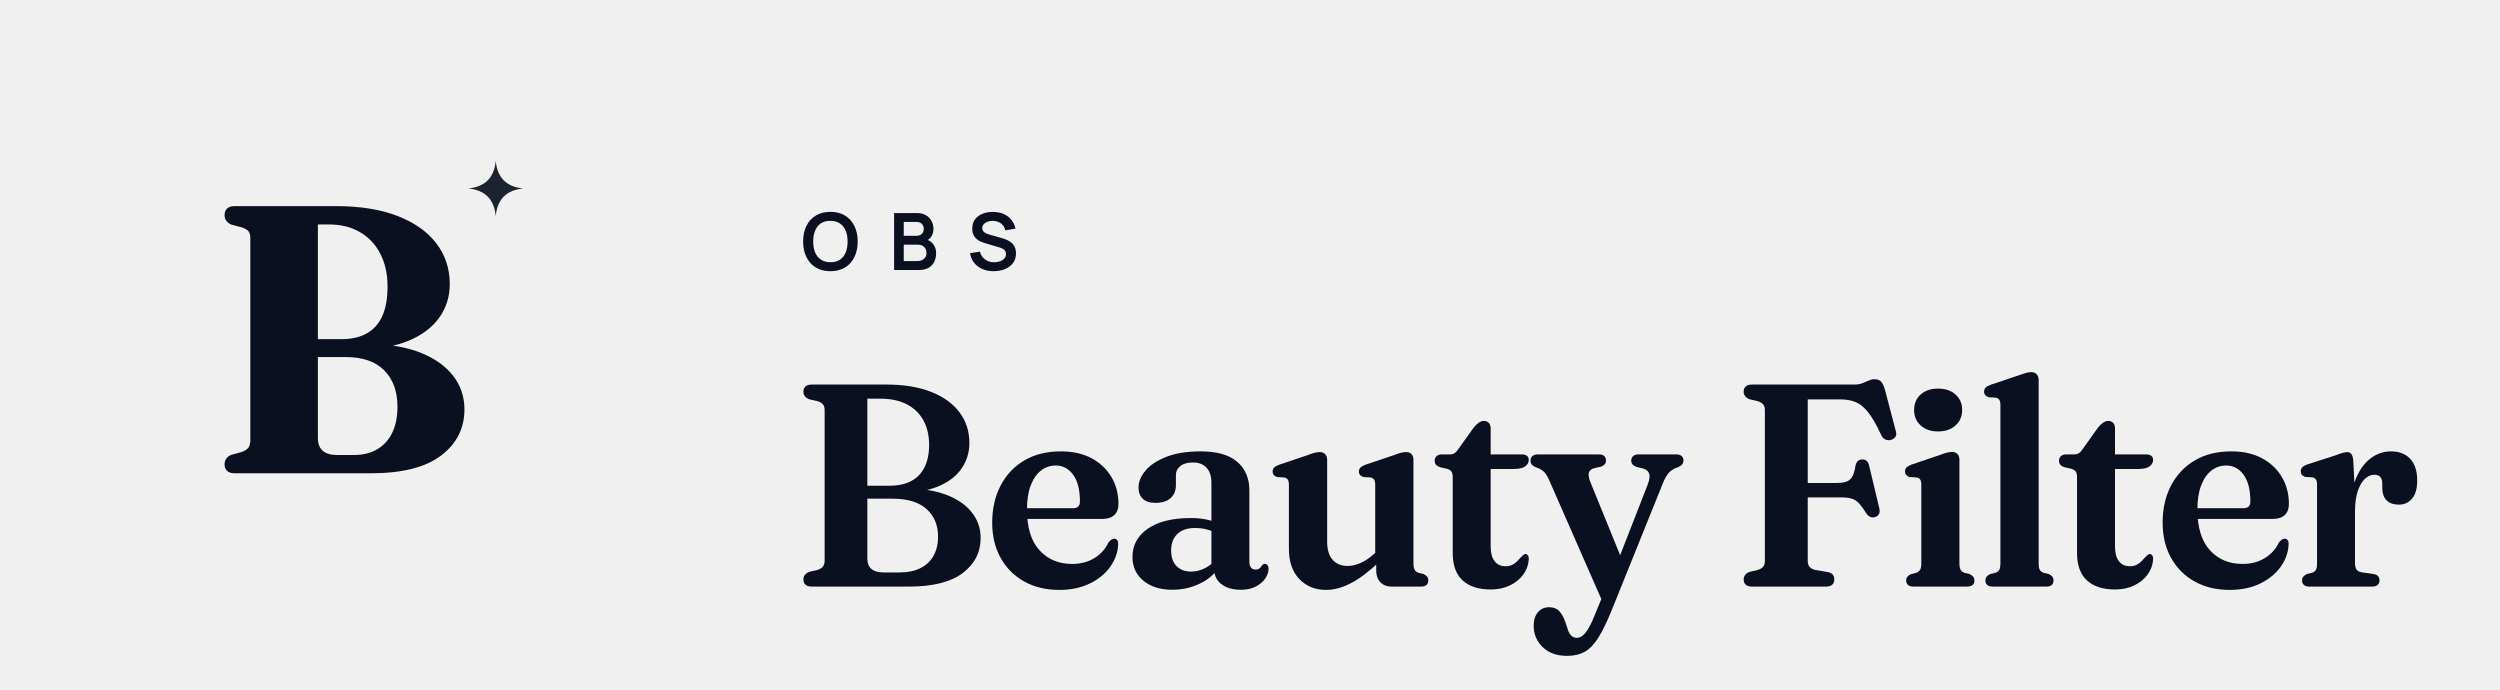
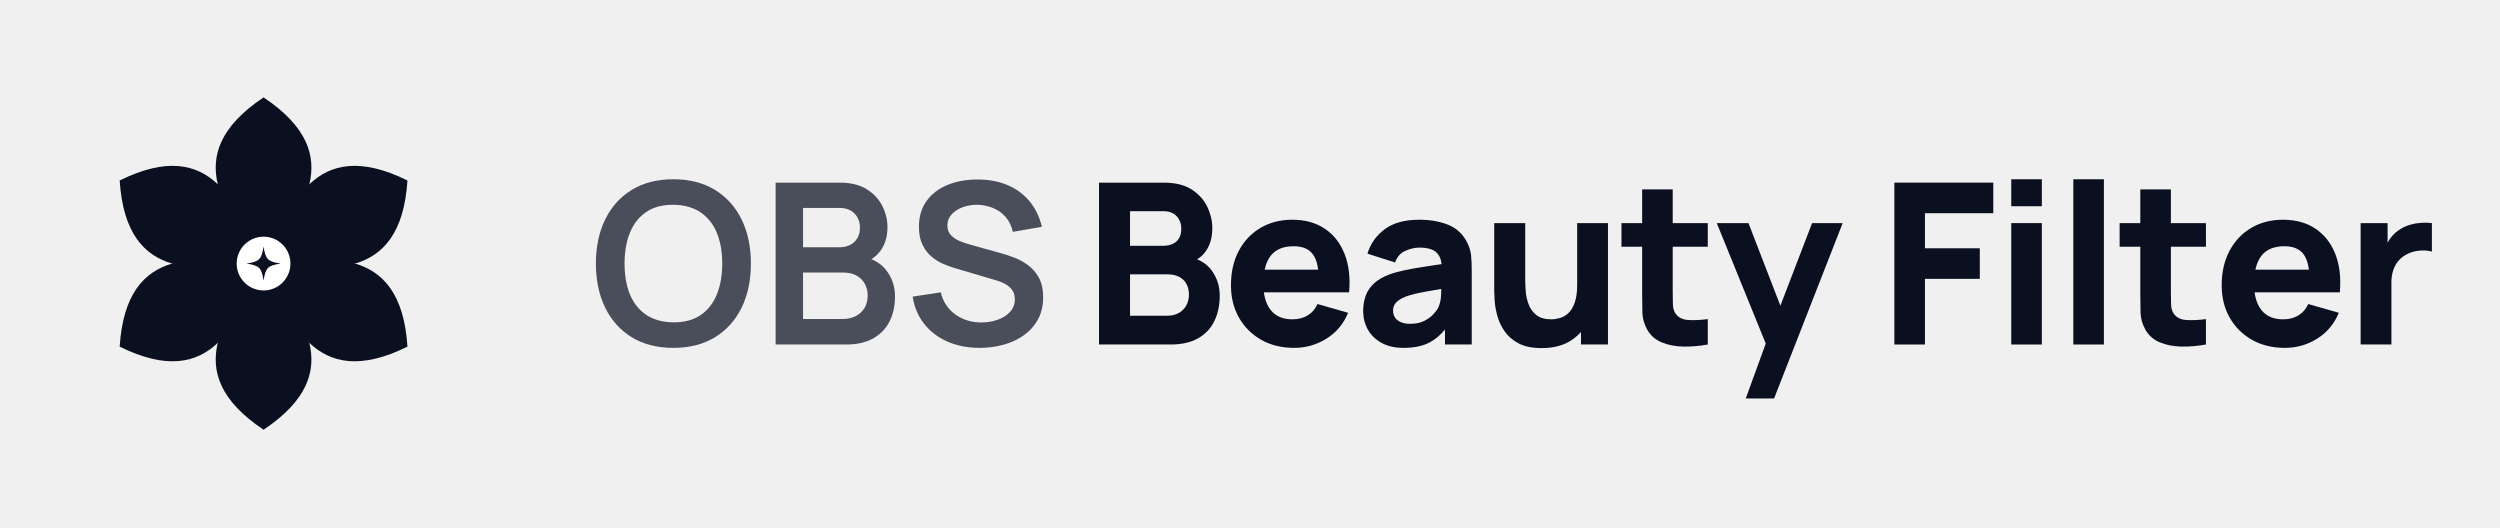
- <svg xmlns="http://www.w3.org/2000/svg" width="537" height="148" viewBox="0 0 537 148" role="img" aria-label="OBS Beauty Filter">
+ <svg xmlns="http://www.w3.org/2000/svg" width="645" height="136" viewBox="0 0 645 136" role="img" aria-label="OBS Beauty Filter">
  <defs>
    <linearGradient id="tile" x1="0" y1="0" x2="1" y2="1">
-       <stop offset="0" stop-color="#121A31" />
-       <stop offset="1" stop-color="#1D2745" />
+       <stop offset="0" stop-color="#1D1145" />
+       <stop offset="1" stop-color="#0A0720" />
    </linearGradient>
-     <radialGradient id="tileGlow" cx="0.28" cy="0.20" r="0.9">
-       <stop offset="0" stop-color="#FF5C9E" stop-opacity="0.22" />
-       <stop offset="0.55" stop-color="#FF5C9E" stop-opacity="0.06" />
-       <stop offset="1" stop-color="#FF5C9E" stop-opacity="0" />
-     </radialGradient>
-     <linearGradient id="bgrad" gradientUnits="userSpaceOnUse" x1="120" y1="1450" x2="1450" y2="-120">
-       <stop offset="0" stop-color="#FF5C9E" />
-       <stop offset="0.55" stop-color="#FF7FA8" />
-       <stop offset="1" stop-color="#FFB36B" />
+     <linearGradient id="gloss" x1="0" y1="0" x2="0" y2="1">
+       <stop offset="0" stop-color="#FFFFFF" stop-opacity="0.30" />
+       <stop offset="1" stop-color="#FFFFFF" stop-opacity="0" />
    </linearGradient>
-     <linearGradient id="wgrad" gradientUnits="userSpaceOnUse" x1="0" y1="0" x2="6174.0" y2="0">
-       <stop offset="0" stop-color="#FF5C9E" />
-       <stop offset="0.55" stop-color="#FF7FA8" />
-       <stop offset="1" stop-color="#FFB36B" />
-     </linearGradient>
-     <radialGradient id="bgGlowA" cx="8%" cy="0%" r="78%">
-       <stop offset="0" stop-color="#FF5C9E" stop-opacity="0.26" />
-       <stop offset="0.55" stop-color="#FF5C9E" stop-opacity="0.07" />
-       <stop offset="1" stop-color="#FF5C9E" stop-opacity="0" />
-     </radialGradient>
-     <radialGradient id="bgGlowB" cx="106%" cy="112%" r="62%">
-       <stop offset="0" stop-color="#FFB36B" stop-opacity="0.20" />
-       <stop offset="0.6" stop-color="#FFB36B" stop-opacity="0.05" />
-       <stop offset="1" stop-color="#FFB36B" stop-opacity="0" />
-     </radialGradient>
-     <linearGradient id="wgradL" gradientUnits="userSpaceOnUse" x1="0" y1="0" x2="6174.0" y2="0">
-       <stop offset="0" stop-color="#E23A74" />
-       <stop offset="0.55" stop-color="#F04A80" />
-       <stop offset="1" stop-color="#FF7A4D" />
-     </linearGradient>
-     <linearGradient id="accent" x1="0" y1="0" x2="1" y2="0">
-       <stop offset="0" stop-color="#FF5C9E" />
-       <stop offset="1" stop-color="#FFB36B" />
-     </linearGradient>
+     <clipPath id="tileClip">
+       <rect x="8" y="8" width="184" height="184" rx="46" />
+     </clipPath>
  </defs>
-   <g transform="translate(8 8) scale(0.2578125)">
-     <g transform="translate(256 252) scale(1.0)">
-       <g transform="translate(-109.790 111.300) scale(0.159 -0.159)" fill="#0B1020">
-         <path transform="translate(0.00 0)" d="M1319 335Q1319 186 1196.5 93.0Q1074 0 828 0H115Q89 0 75.5 12.5Q62 25 62 47Q62 82 98 97L150 111Q176 120 186.5 134.0Q197 148 197 175V1233Q197 1256 187.5 1268.0Q178 1280 151 1289L98 1303Q62 1318 62 1353Q62 1375 75.5 1387.5Q89 1400 115 1400H646Q835 1400 968.0 1348.5Q1101 1297 1171.5 1205.0Q1242 1113 1242 992Q1242 892 1186.5 815.0Q1131 738 1026.0 694.5Q921 651 770 651L820 677Q973 677 1085.0 633.5Q1197 590 1258.0 513.0Q1319 436 1319 335ZM697 609H470V703H675Q754 703 808.0 733.5Q862 764 889.0 825.0Q916 886 916 978Q916 1077 878.0 1150.5Q840 1224 771.0 1264.0Q702 1304 608 1304H551V185Q551 140 576.5 118.0Q602 96 649 96H741Q813 96 864.0 127.0Q915 158 941.5 214.5Q968 271 968 349Q968 469 899.0 539.0Q830 609 697 609Z" />
-       </g>
-       <path d="M 126.00 -149.00 Q 127.95 -127.95 149.00 -126.00 Q 127.95 -124.05 126.00 -103.00 Q 124.05 -124.05 103.00 -126.00 Q 124.05 -127.95 126.00 -149.00 Z" fill="#0B1020" opacity="0.92" />
-     </g>
+   <g transform="translate(10 10) scale(0.630435) translate(-8.0 -8.0)">
+     <path d="M100 100 C114 80 136 56 100 32 C64 56 86 80 100 100 Z" fill="#0B1020" transform="rotate(0 100 100)" />
+     <path d="M100 100 C114 80 136 56 100 32 C64 56 86 80 100 100 Z" fill="#0B1020" transform="rotate(60 100 100)" />
+     <path d="M100 100 C114 80 136 56 100 32 C64 56 86 80 100 100 Z" fill="#0B1020" transform="rotate(120 100 100)" />
+     <path d="M100 100 C114 80 136 56 100 32 C64 56 86 80 100 100 Z" fill="#0B1020" transform="rotate(180 100 100)" />
+     <path d="M100 100 C114 80 136 56 100 32 C64 56 86 80 100 100 Z" fill="#0B1020" transform="rotate(240 100 100)" />
+     <path d="M100 100 C114 80 136 56 100 32 C64 56 86 80 100 100 Z" fill="#0B1020" transform="rotate(300 100 100)" />
+     <circle cx="100" cy="100" r="11" fill="#FFFFFF" />
+     <path d="M100 93 C100.84 98.32 101.68 99.16 107 100 C101.68 100.84 100.84 101.68 100 107 C99.16 101.68 98.32 100.84 93 100 C98.32 99.16 99.16 98.32 100 93 Z" fill="#0B1020" />
  </g>
-   <g transform="translate(172.000 58.000) scale(0.0085 -0.0085)" fill="#0B1020">
+   <g transform="translate(152.000 88.880) scale(0.029 -0.029)" fill="#0B1020" fill-opacity="0.72">
    <path transform="translate(0.00 0)" d="M749 -30Q533 -30 379.0 64.5Q225 159 142.5 328.0Q60 497 60 720Q60 943 142.5 1112.0Q225 1281 379.0 1375.5Q533 1470 749 1470Q965 1470 1119.5 1375.5Q1274 1281 1356.5 1112.0Q1439 943 1439 720Q1439 497 1356.5 328.0Q1274 159 1119.5 64.5Q965 -30 749 -30ZM749 197Q894 196 990.5 261.0Q1087 326 1135.5 444.0Q1184 562 1184 720Q1184 878 1135.5 994.5Q1087 1111 990.5 1176.0Q894 1241 749 1243Q604 1244 508.0 1179.0Q412 1114 363.5 996.0Q315 878 315 720Q315 562 363.0 445.5Q411 329 507.5 264.0Q604 199 749 197Z" />
-     <path transform="translate(2219.00 0)" d="M140 0V1440H711Q857 1440 950.5 1381.5Q1044 1323 1089.5 1232.0Q1135 1141 1135 1044Q1135 925 1078.5 842.0Q1022 759 925 730V780Q1061 749 1131.5 651.0Q1202 553 1202 428Q1202 300 1153.0 204.0Q1104 108 1007.5 54.0Q911 0 769 0ZM384 227H739Q802 227 852.0 252.5Q902 278 930.5 324.5Q959 371 959 435Q959 493 934.0 539.0Q909 585 861.0 612.5Q813 640 746 640H384ZM384 865H708Q760 865 801.0 885.0Q842 905 866.0 944.0Q890 983 890 1040Q890 1115 842.0 1165.0Q794 1215 708 1215H384Z" />
-     <path transform="translate(4201.00 0)" d="M673 -30Q515 -30 388.5 25.0Q262 80 180.5 182.5Q99 285 77 426L327 464Q359 336 458.5 266.0Q558 196 688 196Q765 196 833.0 220.0Q901 244 943.5 290.0Q986 336 986 403Q986 433 976.0 458.5Q966 484 946.5 504.0Q927 524 896.5 540.5Q866 557 826 569L454 679Q406 693 350.5 716.5Q295 740 245.5 781.5Q196 823 164.5 887.5Q133 952 133 1047Q133 1186 203.5 1280.5Q274 1375 393.5 1422.0Q513 1469 659 1468Q807 1467 923.0 1417.5Q1039 1368 1117.0 1274.0Q1195 1180 1227 1047L968 1002Q952 1078 906.5 1131.5Q861 1185 795.5 1213.0Q730 1241 656 1243Q584 1244 522.5 1221.5Q461 1199 423.5 1157.0Q386 1115 386 1059Q386 1006 418.0 972.5Q450 939 497.5 919.5Q545 900 594 887L852 815Q905 801 971.0 777.0Q1037 753 1098.0 710.0Q1159 667 1198.5 597.0Q1238 527 1238 419Q1238 307 1191.5 222.5Q1145 138 1066.0 82.0Q987 26 885.5 -2.0Q784 -30 673 -30Z" />
+     <path transform="translate(1519.00 0)" d="M140 0V1440H711Q857 1440 950.5 1381.5Q1044 1323 1089.5 1232.0Q1135 1141 1135 1044Q1135 925 1078.5 842.0Q1022 759 925 730V780Q1061 749 1131.5 651.0Q1202 553 1202 428Q1202 300 1153.0 204.0Q1104 108 1007.5 54.0Q911 0 769 0ZM384 227H739Q802 227 852.0 252.5Q902 278 930.5 324.5Q959 371 959 435Q959 493 934.0 539.0Q909 585 861.0 612.5Q813 640 746 640H384ZM384 865H708Q760 865 801.0 885.0Q842 905 866.0 944.0Q890 983 890 1040Q890 1115 842.0 1165.0Q794 1215 708 1215H384Z" />
+     <path transform="translate(2801.00 0)" d="M673 -30Q515 -30 388.5 25.0Q262 80 180.5 182.5Q99 285 77 426L327 464Q359 336 458.5 266.0Q558 196 688 196Q765 196 833.0 220.0Q901 244 943.5 290.0Q986 336 986 403Q986 433 976.0 458.5Q966 484 946.5 504.0Q927 524 896.5 540.5Q866 557 826 569L454 679Q406 693 350.5 716.5Q295 740 245.5 781.5Q196 823 164.5 887.5Q133 952 133 1047Q133 1186 203.5 1280.5Q274 1375 393.5 1422.0Q513 1469 659 1468Q807 1467 923.0 1417.5Q1039 1368 1117.0 1274.0Q1195 1180 1227 1047L968 1002Q952 1078 906.5 1131.5Q861 1185 795.5 1213.0Q730 1241 656 1243Q584 1244 522.5 1221.5Q461 1199 423.5 1157.0Q386 1115 386 1059Q386 1006 418.0 972.5Q450 939 497.5 919.5Q545 900 594 887L852 815Q905 801 971.0 777.0Q1037 753 1098.0 710.0Q1159 667 1198.5 597.0Q1238 527 1238 419Q1238 307 1191.5 222.5Q1145 138 1066.0 82.0Q987 26 885.5 -2.0Q784 -30 673 -30Z" />
  </g>
-   <g transform="translate(170.000 126.000) scale(0.031 -0.031)" fill="#0B1020">
-     <path transform="translate(0.00 0)" d="M1311 337Q1311 188 1187.0 94.0Q1063 0 814 0H141Q112 0 97.5 13.0Q83 26 83 49Q83 86 123 102L179 115Q205 123 217.5 138.0Q230 153 230 181V1222Q230 1249 218.0 1263.0Q206 1277 180 1285L123 1298Q83 1314 83 1351Q83 1374 97.5 1387.0Q112 1400 141 1400H657Q840 1400 968.5 1349.0Q1097 1298 1165.0 1207.0Q1233 1116 1233 995Q1233 896 1178.5 817.5Q1124 739 1017.5 694.5Q911 650 753 650L806 679Q961 679 1074.5 635.5Q1188 592 1249.5 514.5Q1311 437 1311 337ZM703 609H443V699H680Q769 699 830.0 731.5Q891 764 922.5 827.5Q954 891 954 982Q954 1079 915.0 1151.0Q876 1223 800.5 1262.5Q725 1302 617 1302H526V196Q526 146 554.5 122.0Q583 98 638 98H748Q835 98 895.0 128.5Q955 159 985.5 215.0Q1016 271 1016 346Q1016 466 936.0 537.5Q856 609 703 609Z" />
-     <path transform="translate(1336.00 0)" d="M930 572Q930 523 901.5 496.0Q873 469 820 469H227V543H615Q663 543 663 589Q663 711 616.0 775.0Q569 839 496 839Q438 839 393.0 804.0Q348 769 322.0 701.0Q296 633 296 535Q296 347 382.5 252.0Q469 157 609 157Q698 157 764.0 198.0Q830 239 860 305Q873 320 882.5 326.0Q892 332 901 332Q914 332 921.5 321.5Q929 311 928 292Q924 208 872.0 136.0Q820 64 729.5 20.5Q639 -23 520 -23Q381 -23 276.5 35.5Q172 94 113.5 199.0Q55 304 55 443Q55 587 112.5 698.5Q170 810 276.5 873.5Q383 937 532 937Q654 937 743.0 889.5Q832 842 881.0 759.5Q930 677 930 572Z" />
-     <path transform="translate(2296.00 0)" d="M633 122V145L614 149V719Q614 787 580.5 823.5Q547 860 486 860Q429 860 398.5 835.0Q368 810 368 774V703Q368 645 330.5 612.5Q293 580 226 580Q169 580 139.0 608.0Q109 636 109 686Q109 747 158.0 804.5Q207 862 303.0 899.5Q399 937 539 937Q709 937 793.0 864.5Q877 792 877 667V172Q877 146 888.0 132.0Q899 118 920 118Q936 118 946.5 125.5Q957 133 963 145Q967 150 972.0 153.5Q977 157 984 157Q997 157 1003.5 147.5Q1010 138 1010 123Q1010 91 988.0 57.5Q966 24 923.0 1.0Q880 -22 818 -22Q733 -22 683.0 17.0Q633 56 633 122ZM67 205Q67 327 173.0 401.0Q279 475 471 475Q530 475 578.0 465.0Q626 455 661 439L641 375Q608 390 574.0 398.0Q540 406 499 406Q422 406 378.5 365.0Q335 324 335 251Q335 179 373.0 141.5Q411 104 472 104Q523 104 569.5 127.5Q616 151 647 192L667 133Q617 59 529.5 18.5Q442 -22 343 -22Q219 -22 143.0 40.5Q67 103 67 205Z" />
-     <path transform="translate(3303.00 0)" d="M749 111V184L742 190V704Q742 730 734.5 741.0Q727 752 711 756L661 759Q645 764 637.0 773.5Q629 783 629 797Q629 813 639.0 824.0Q649 835 673 844L869 910Q900 922 919.5 927.0Q939 932 956 932Q981 932 994.0 917.5Q1007 903 1007 879V162Q1007 131 1015.5 116.5Q1024 102 1040 96L1077 87Q1094 79 1102.0 68.5Q1110 58 1110 42Q1110 23 1097.5 11.5Q1085 0 1060 0H855Q807 0 778.0 30.0Q749 60 749 111ZM144 261V704Q144 730 136.5 741.0Q129 752 113 756L63 759Q47 764 39.0 773.5Q31 783 31 797Q31 813 41.0 824.0Q51 835 75 844L271 910Q302 922 321.5 927.0Q341 932 358 932Q382 932 395.5 917.5Q409 903 409 879V312Q409 227 447.5 185.0Q486 143 551 143Q593 143 640.0 163.5Q687 184 736 228L773 262L816 214L774 175Q661 68 571.5 22.5Q482 -23 402 -23Q288 -23 216.0 52.5Q144 128 144 261Z" />
-     <path transform="translate(4436.00 0)" d="M107 816 56 828Q37 835 29.0 846.0Q21 857 21 873Q21 892 34.5 904.0Q48 916 69 916H128Q146 916 159.5 925.0Q173 934 188 957L290 1100Q307 1122 325.5 1135.0Q344 1148 362 1148Q383 1148 396.0 1134.5Q409 1121 409 1095V279Q409 211 436.0 176.0Q463 141 512 141Q540 141 560.0 151.5Q580 162 594.0 177.0Q608 192 620.5 205.5Q633 219 646 226Q658 227 666.0 217.5Q674 208 673 187Q669 130 634.5 83.0Q600 36 542.0 8.0Q484 -20 409 -20Q284 -20 215.0 42.5Q146 105 146 234V758Q146 784 137.5 796.5Q129 809 107 816ZM308 815 310 916H625Q648 916 660.5 906.0Q673 896 673 878Q673 851 648.5 833.0Q624 815 570 815Z" />
-     <path transform="translate(5120.00 0)" d="M651 147 510 -128 132 734Q113 779 91.5 798.0Q70 817 34 828Q16 837 8.5 847.0Q1 857 1 872Q1 893 14.5 904.5Q28 916 50 916H476Q499 916 511.5 905.0Q524 894 524 873Q524 857 514.5 846.5Q505 836 486 830L444 821Q411 812 405.0 787.5Q399 763 420 714ZM455 -176 524 -7 565 71 812 704Q832 755 823.5 782.0Q815 809 778 819L736 829Q717 836 708.0 846.5Q699 857 699 873Q699 893 712.5 904.5Q726 916 749 916H1012Q1035 916 1048.0 904.5Q1061 893 1061 873Q1061 860 1054.0 849.5Q1047 839 1028 829Q986 816 962.5 792.0Q939 768 917 713L566 -158Q517 -279 474.0 -349.5Q431 -420 379.5 -450.0Q328 -480 255 -480Q148 -480 85.5 -419.5Q23 -359 23 -271Q23 -212 52.5 -177.5Q82 -143 130 -143Q175 -143 200.0 -169.5Q225 -196 243 -247L256 -286Q264 -319 281.0 -337.0Q298 -355 321 -355Q344 -355 364.5 -338.0Q385 -321 407.0 -282.0Q429 -243 455 -176Z" />
-     <path transform="translate(6515.00 0)" d="M849 1400Q882 1400 906.0 1409.5Q930 1419 950.0 1428.0Q970 1437 989 1437Q1020 1437 1035.5 1420.0Q1051 1403 1062 1364L1138 1075Q1145 1051 1133.0 1035.5Q1121 1020 1098 1015Q1080 1012 1063.0 1020.0Q1046 1028 1034 1054Q987 1156 945.5 1208.0Q904 1260 859.0 1278.5Q814 1297 755 1297H527V178Q527 151 540.5 136.0Q554 121 581 115L669 100Q691 94 701.0 82.0Q711 70 711 49Q711 26 696.5 13.0Q682 0 653 0H141Q112 0 97.5 13.0Q83 26 83 49Q83 86 124 102L180 115Q205 123 217.5 137.0Q230 151 230 178V1222Q230 1249 217.5 1263.0Q205 1277 180 1285L124 1298Q83 1314 83 1351Q83 1374 97.5 1387.0Q112 1400 141 1400ZM410 718H732Q795 718 821.5 743.5Q848 769 858 838Q863 860 874.5 870.5Q886 881 903 881Q942 883 952 839L1022 547Q1029 520 1021.5 504.5Q1014 489 995 482Q977 476 960.5 483.0Q944 490 932 509Q905 552 883.0 576.0Q861 600 832.5 609.0Q804 618 759 618H410Z" />
-     <path transform="translate(7663.00 0)" d="M430 879V162Q430 131 438.5 116.5Q447 102 464 96L500 87Q517 79 525.5 68.5Q534 58 534 42Q534 22 521.0 11.0Q508 0 484 0H111Q87 0 74.0 11.0Q61 22 61 42Q61 58 69.5 68.5Q78 79 94 86L132 96Q149 103 157.5 116.5Q166 130 166 162V705Q166 731 158.5 741.5Q151 752 135 756L84 759Q68 765 60.5 774.0Q53 783 53 798Q53 814 63.0 825.0Q73 836 97 845L292 911Q324 923 343.0 928.0Q362 933 379 933Q404 933 417.0 918.0Q430 903 430 879ZM282 1075Q207 1075 161.5 1116.5Q116 1158 116 1224Q116 1290 161.5 1331.0Q207 1372 282 1372Q357 1372 403.0 1331.0Q449 1290 449 1224Q449 1158 403.0 1116.5Q357 1075 282 1075Z" />
-     <path transform="translate(8211.00 0)" d="M431 1432V162Q431 130 439.0 116.0Q447 102 464 96L501 87Q518 79 526.0 68.5Q534 58 534 42Q534 22 521.5 11.0Q509 0 484 0H111Q88 0 75.0 11.0Q62 22 62 42Q62 58 70.5 68.5Q79 79 95 87L132 96Q150 102 158.0 116.0Q166 130 166 162V1258Q166 1283 158.5 1294.0Q151 1305 135 1309L85 1312Q69 1318 61.0 1327.0Q53 1336 53 1350Q53 1367 63.0 1378.0Q73 1389 97 1398L293 1464Q324 1475 343.5 1480.5Q363 1486 379 1486Q404 1486 417.5 1471.0Q431 1456 431 1432Z" />
-     <path transform="translate(8762.00 0)" d="M107 816 56 828Q37 835 29.0 846.0Q21 857 21 873Q21 892 34.5 904.0Q48 916 69 916H128Q146 916 159.5 925.0Q173 934 188 957L290 1100Q307 1122 325.5 1135.0Q344 1148 362 1148Q383 1148 396.0 1134.5Q409 1121 409 1095V279Q409 211 436.0 176.0Q463 141 512 141Q540 141 560.0 151.5Q580 162 594.0 177.0Q608 192 620.5 205.5Q633 219 646 226Q658 227 666.0 217.5Q674 208 673 187Q669 130 634.5 83.0Q600 36 542.0 8.0Q484 -20 409 -20Q284 -20 215.0 42.5Q146 105 146 234V758Q146 784 137.5 796.5Q129 809 107 816ZM308 815 310 916H625Q648 916 660.5 906.0Q673 896 673 878Q673 851 648.5 833.0Q624 815 570 815Z" />
-     <path transform="translate(9446.00 0)" d="M930 572Q930 523 901.5 496.0Q873 469 820 469H227V543H615Q663 543 663 589Q663 711 616.0 775.0Q569 839 496 839Q438 839 393.0 804.0Q348 769 322.0 701.0Q296 633 296 535Q296 347 382.5 252.0Q469 157 609 157Q698 157 764.0 198.0Q830 239 860 305Q873 320 882.5 326.0Q892 332 901 332Q914 332 921.5 321.5Q929 311 928 292Q924 208 872.0 136.0Q820 64 729.5 20.5Q639 -23 520 -23Q381 -23 276.5 35.5Q172 94 113.5 199.0Q55 304 55 443Q55 587 112.5 698.5Q170 810 276.5 873.5Q383 937 532 937Q654 937 743.0 889.5Q832 842 881.0 759.5Q930 677 930 572Z" />
-     <path transform="translate(10406.00 0)" d="M395 512Q395 654 434.5 748.5Q474 843 538.0 890.0Q602 937 677 937Q763 937 811.0 885.0Q859 833 859 735Q859 651 823.5 609.5Q788 568 732 568Q676 568 647.0 597.5Q618 627 617 680V714Q617 745 603.0 760.0Q589 775 561 775Q527 775 496.5 746.5Q466 718 447.0 661.0Q428 604 428 518ZM416 874 428 634V163Q428 134 438.5 118.5Q449 103 475 99L556 87Q578 84 588.0 72.0Q598 60 598 42Q598 23 585.0 11.5Q572 0 547 0H111Q87 0 74.0 11.5Q61 23 61 42Q61 58 69.5 68.5Q78 79 94 87L131 96Q149 102 157.0 116.0Q165 130 165 161V705Q165 731 157.5 742.0Q150 753 134 757L83 760Q67 766 59.5 775.0Q52 784 52 798Q52 815 62.0 826.0Q72 837 96 846L292 909Q323 921 342.0 926.5Q361 932 373 932Q392 932 402.5 919.0Q413 906 416 874Z" />
+   <g transform="translate(279.484 88.880) scale(0.029 -0.029)" fill="#0B1020">
+     <path transform="translate(0.00 0)" d="M140 0V1440H716Q870 1440 965.0 1378.5Q1060 1317 1104.0 1224.0Q1148 1131 1148 1036Q1148 915 1093.5 835.0Q1039 755 944 728V778Q1079 750 1146.5 653.0Q1214 556 1214 436Q1214 307 1166.5 209.0Q1119 111 1022.0 55.5Q925 0 778 0ZM416 256H750Q805 256 848.0 279.5Q891 303 915.5 345.5Q940 388 940 446Q940 497 919.0 537.0Q898 577 855.5 600.5Q813 624 750 624H416ZM416 878H712Q758 878 794.0 894.0Q830 910 851.0 943.5Q872 977 872 1030Q872 1096 831.0 1141.0Q790 1186 712 1186H416Z" />
+     <path transform="translate(1234.00 0)" d="M642 -30Q476 -30 349.5 41.5Q223 113 151.5 238.5Q80 364 80 526Q80 703 150.0 834.0Q220 965 343.0 1037.5Q466 1110 626 1110Q796 1110 915.0 1030.0Q1034 950 1091.0 805.0Q1148 660 1131 464H862V564Q862 729 809.5 801.5Q757 874 638 874Q499 874 433.5 789.5Q368 705 368 540Q368 389 433.5 306.5Q499 224 626 224Q706 224 763.0 259.0Q820 294 850 360L1122 282Q1061 134 929.5 52.0Q798 -30 642 -30ZM284 464V666H1000V464Z" />
+     <path transform="translate(2410.00 0)" d="M440 -30Q324 -30 243.5 14.5Q163 59 121.5 133.5Q80 208 80 298Q80 373 103.0 435.0Q126 497 177.5 544.5Q229 592 316 624Q376 646 459.0 663.0Q542 680 647.0 695.5Q752 711 878 730L780 676Q780 772 734.0 817.0Q688 862 580 862Q520 862 455.0 833.0Q390 804 364 730L118 808Q159 942 272.0 1026.0Q385 1110 580 1110Q723 1110 834.0 1066.0Q945 1022 1002 914Q1034 854 1040.0 794.0Q1046 734 1046 660V0H808V222L842 176Q763 67 671.5 18.5Q580 -30 440 -30ZM498 184Q573 184 624.5 210.5Q676 237 706.5 271.0Q737 305 748 328Q769 372 772.5 430.5Q776 489 776 528L856 508Q735 488 660.0 474.5Q585 461 539.0 450.0Q493 439 458 426Q418 410 393.5 391.5Q369 373 357.5 351.0Q346 329 346 302Q346 265 364.5 238.5Q383 212 417.0 198.0Q451 184 498 184Z" />
+     <path transform="translate(3536.00 0)" d="M542 -32Q415 -32 335.0 11.0Q255 54 210.5 120.0Q166 186 147.0 257.5Q128 329 124.0 388.0Q120 447 120 474V1080H396V570Q396 533 400.0 475.5Q404 418 425.0 360.0Q446 302 493.5 263.0Q541 224 628 224Q663 224 703.0 235.0Q743 246 778.0 277.5Q813 309 835.5 370.5Q858 432 858 532L1014 458Q1014 330 962.0 218.0Q910 106 805.5 37.0Q701 -32 542 -32ZM892 0V358H858V1080H1132V0Z" />
+     <path transform="translate(4768.00 0)" d="M788 0Q676 -21 568.5 -18.5Q461 -16 376.5 19.5Q292 55 248 134Q208 208 206.0 284.5Q204 361 204 458V1380H476V474Q476 411 477.5 360.5Q479 310 498 280Q534 223 613.0 218.0Q692 213 788 226ZM20 870V1080H788V870Z" />
+     <path transform="translate(5616.00 0)" d="M278 -480 486 92 490 -76 20 1080H302L618 262H554L868 1080H1140L530 -480Z" />
+     <path transform="translate(7076.00 0)" d="M140 0V1440H1020V1168H412V856H900V584H412V0Z" />
+     <path transform="translate(8096.00 0)" d="M160 1230V1470H432V1230ZM160 0V1080H432V0Z" />
+     <path transform="translate(8648.00 0)" d="M160 0V1470H432V0Z" />
+     <path transform="translate(9200.00 0)" d="M788 0Q676 -21 568.5 -18.5Q461 -16 376.5 19.5Q292 55 248 134Q208 208 206.0 284.5Q204 361 204 458V1380H476V474Q476 411 477.5 360.5Q479 310 498 280Q534 223 613.0 218.0Q692 213 788 226ZM20 870V1080H788V870Z" />
+     <path transform="translate(10048.00 0)" d="M642 -30Q476 -30 349.5 41.5Q223 113 151.5 238.5Q80 364 80 526Q80 703 150.0 834.0Q220 965 343.0 1037.5Q466 1110 626 1110Q796 1110 915.0 1030.0Q1034 950 1091.0 805.0Q1148 660 1131 464H862V564Q862 729 809.5 801.5Q757 874 638 874Q499 874 433.5 789.5Q368 705 368 540Q368 389 433.5 306.5Q499 224 626 224Q706 224 763.0 259.0Q820 294 850 360L1122 282Q1061 134 929.5 52.0Q798 -30 642 -30ZM284 464V666H1000V464Z" />
+     <path transform="translate(11224.00 0)" d="M140 0V1080H380V816L354 850Q375 906 410.0 952.0Q445 998 496 1028Q535 1052 581.0 1065.5Q627 1079 676.0 1082.5Q725 1086 774 1080V826Q729 840 669.5 835.5Q610 831 562 808Q514 786 481.0 749.5Q448 713 431.0 663.5Q414 614 414 552V0Z" />
  </g>
</svg>
